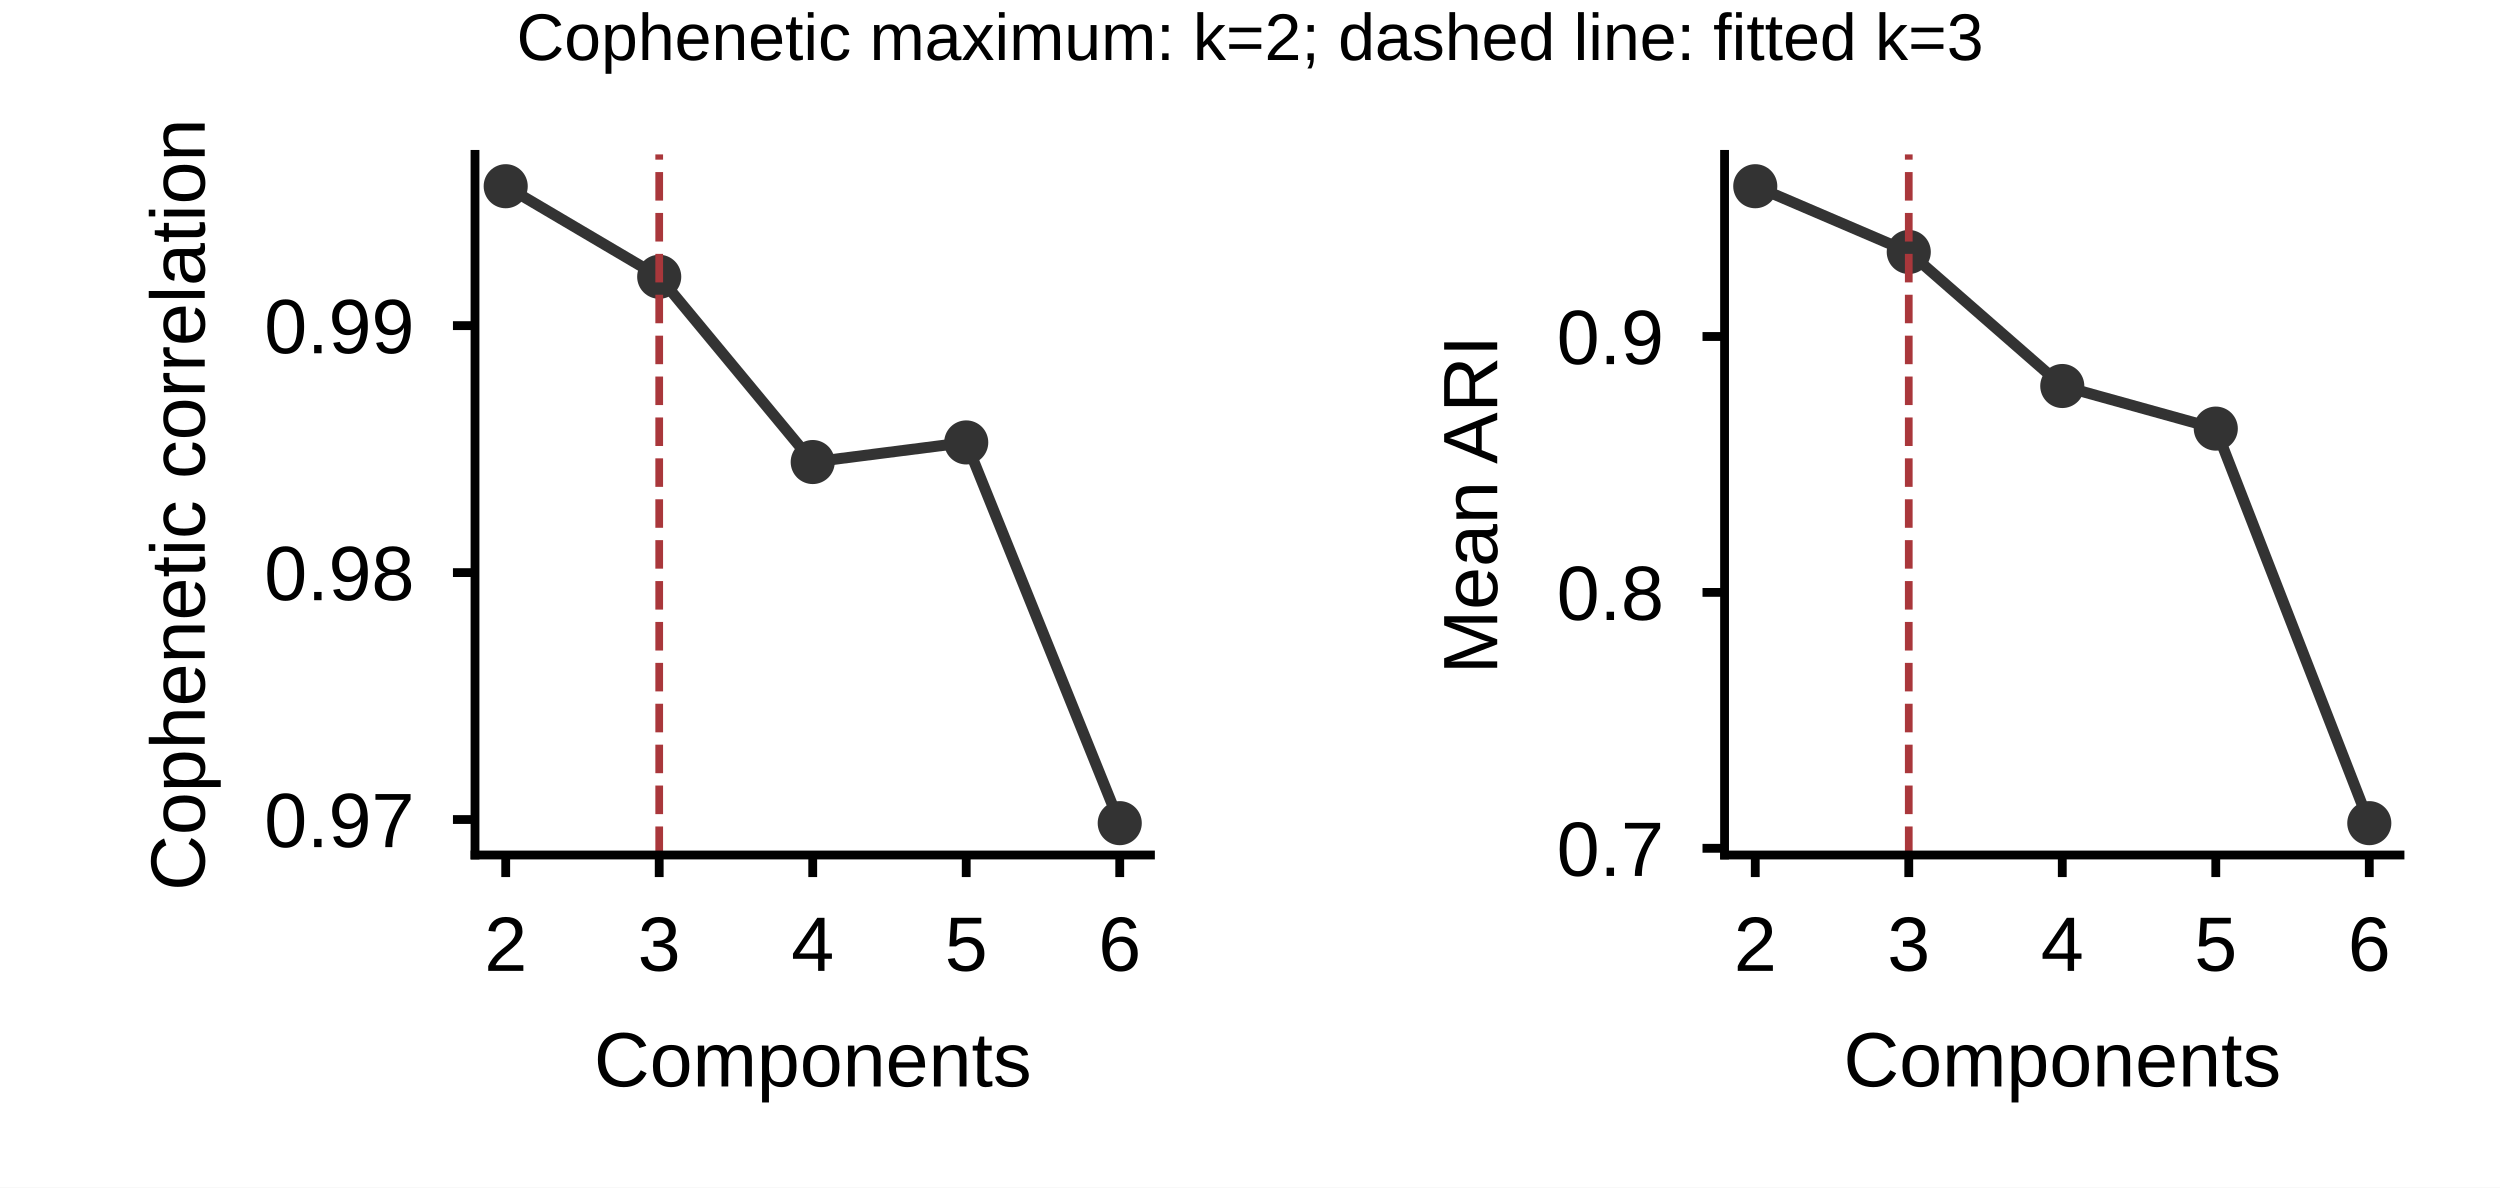
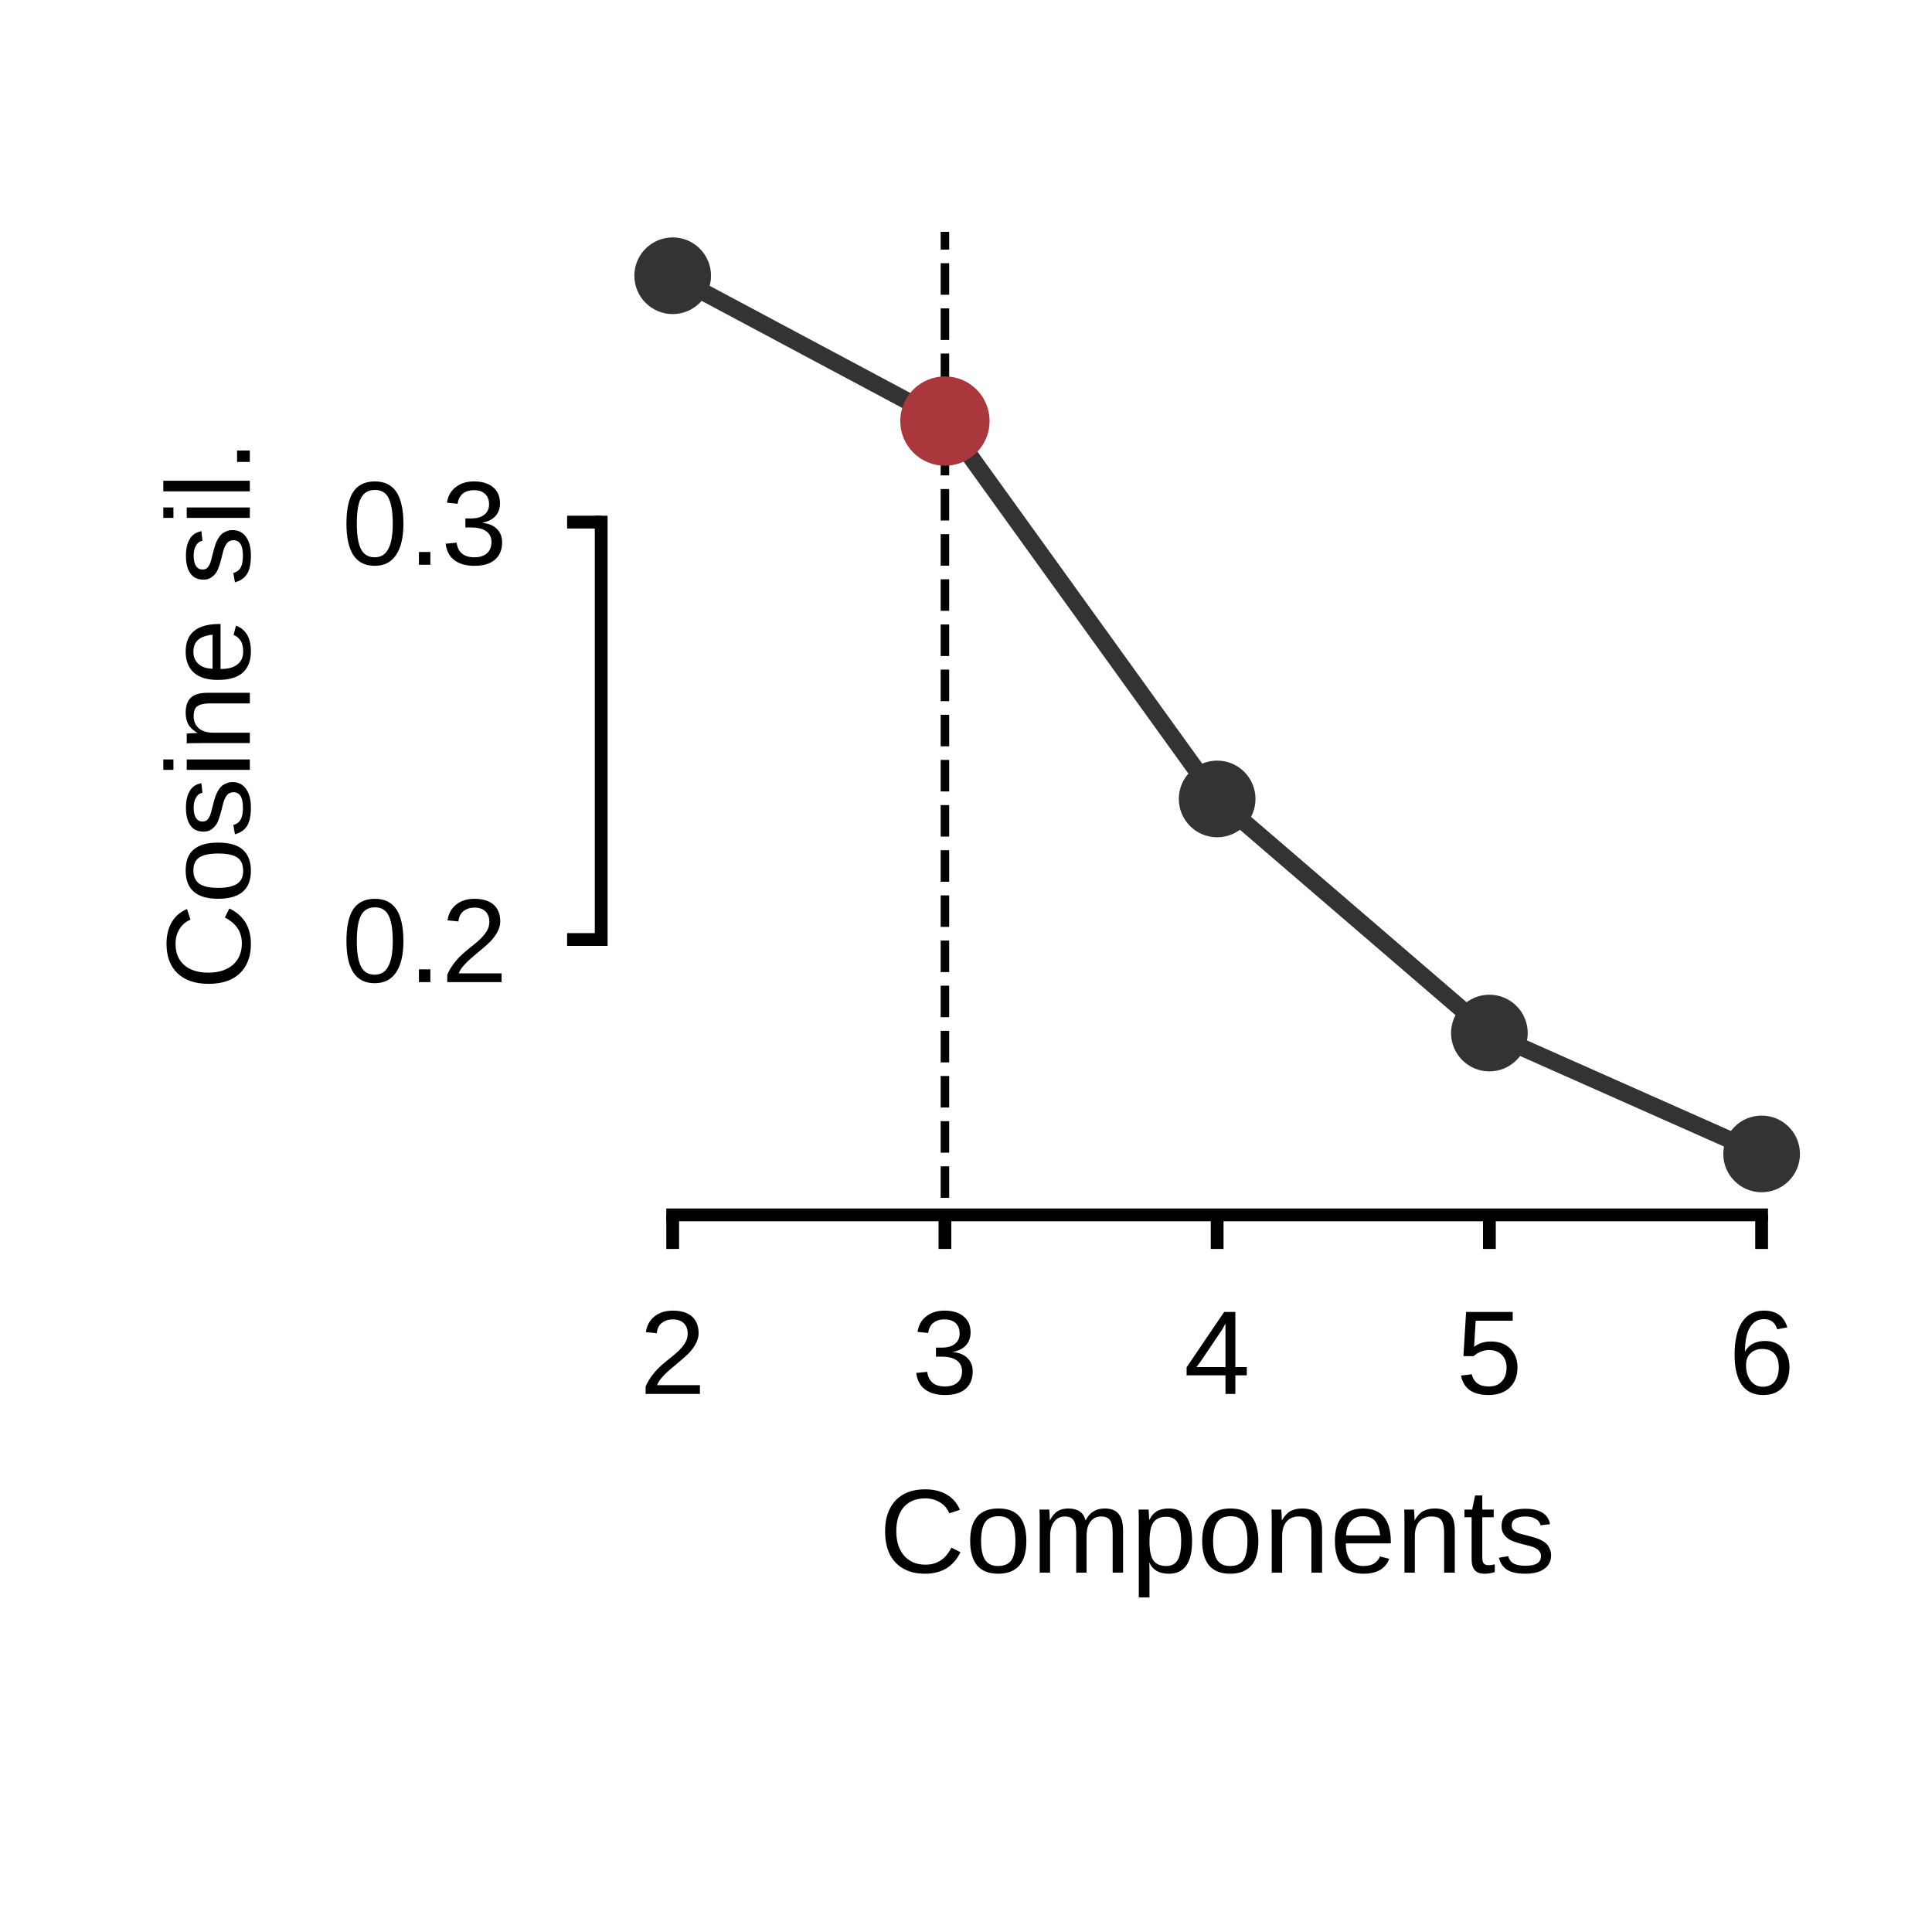
- <svg xmlns="http://www.w3.org/2000/svg" xmlns:xlink="http://www.w3.org/1999/xlink" width="226.772pt" height="107.717pt" viewBox="0 0 226.772 107.717" version="1.1">
+ <svg xmlns="http://www.w3.org/2000/svg" xmlns:xlink="http://www.w3.org/1999/xlink" width="113.386pt" height="113.386pt" viewBox="0 0 113.386 113.386" version="1.1">
  <defs>
    <style type="text/css">*{stroke-linejoin: round; stroke-linecap: butt}</style>
  </defs>
  <g id="figure_1">
    <g id="patch_1">
-       <path d="M 0 107.717  L 226.772 107.717  L 226.772 0  L 0 0  z " style="fill: #ffffff" />
+       <path d="M 0 113.386  L 113.386 113.386  L 113.386 0  L 0 0  z " style="fill: #ffffff" />
    </g>
    <g id="axes_1">
      <g id="patch_2">
-         <path d="M 43.087 77.556  L 104.355 77.556  L 104.355 14.003  L 43.087 14.003  z " style="fill: #ffffff" />
+         <path d="M 36.283 70.299  L 106.583 70.299  L 106.583 13.606  L 36.283 13.606  z " style="fill: #ffffff" />
      </g>
      <g id="matplotlib.axis_1">
        <g id="xtick_1">
          <g id="line2d_1">
            <defs>
-               <path id="mb583cccb7c" d="M 0 0  L 0 2  " style="stroke: #000000; stroke-width: 0.8" />
+               <path id="m6a24700475" d="M 0 0  L 0 2  " style="stroke: #000000; stroke-width: 0.75" />
            </defs>
            <g>
-               <use xlink:href="#mb583cccb7c" x="45.872" y="77.556" style="stroke: #000000; stroke-width: 0.8" />
+               <use xlink:href="#m6a24700475" x="39.479" y="71.299" style="stroke: #000000; stroke-width: 0.75" />
            </g>
          </g>
          <g id="text_1">
-             <text style="font-size: 7px; font-family: 'Arial', sans-serif; text-anchor: middle" x="45.872" y="88.066" transform="rotate(-0 45.87153 88.06637)">2</text>
+             <text style="font-size: 7px; font-family: 'Arial', sans-serif; text-anchor: middle" x="39.479" y="81.81" transform="rotate(-0 39.47888 81.80968)">2</text>
          </g>
        </g>
        <g id="xtick_2">
          <g id="line2d_2">
            <g>
-               <use xlink:href="#mb583cccb7c" x="59.796" y="77.556" style="stroke: #000000; stroke-width: 0.8" />
+               <use xlink:href="#m6a24700475" x="55.456" y="71.299" style="stroke: #000000; stroke-width: 0.75" />
            </g>
          </g>
          <g id="text_2">
-             <text style="font-size: 7px; font-family: 'Arial', sans-serif; text-anchor: middle" x="59.796" y="88.066" transform="rotate(-0 59.7961 88.06637)">3</text>
+             <text style="font-size: 7px; font-family: 'Arial', sans-serif; text-anchor: middle" x="55.456" y="81.81" transform="rotate(-0 55.45598 81.80968)">3</text>
          </g>
        </g>
        <g id="xtick_3">
          <g id="line2d_3">
            <g>
-               <use xlink:href="#mb583cccb7c" x="73.721" y="77.556" style="stroke: #000000; stroke-width: 0.8" />
+               <use xlink:href="#m6a24700475" x="71.433" y="71.299" style="stroke: #000000; stroke-width: 0.75" />
            </g>
          </g>
          <g id="text_3">
-             <text style="font-size: 7px; font-family: 'Arial', sans-serif; text-anchor: middle" x="73.721" y="88.066" transform="rotate(-0 73.72068 88.06637)">4</text>
+             <text style="font-size: 7px; font-family: 'Arial', sans-serif; text-anchor: middle" x="71.433" y="81.81" transform="rotate(-0 71.43307 81.80968)">4</text>
          </g>
        </g>
        <g id="xtick_4">
          <g id="line2d_4">
            <g>
-               <use xlink:href="#mb583cccb7c" x="87.645" y="77.556" style="stroke: #000000; stroke-width: 0.8" />
+               <use xlink:href="#m6a24700475" x="87.41" y="71.299" style="stroke: #000000; stroke-width: 0.75" />
            </g>
          </g>
          <g id="text_4">
-             <text style="font-size: 7px; font-family: 'Arial', sans-serif; text-anchor: middle" x="87.645" y="88.066" transform="rotate(-0 87.64526 88.06637)">5</text>
+             <text style="font-size: 7px; font-family: 'Arial', sans-serif; text-anchor: middle" x="87.41" y="81.81" transform="rotate(-0 87.41017 81.80968)">5</text>
          </g>
        </g>
        <g id="xtick_5">
          <g id="line2d_5">
            <g>
-               <use xlink:href="#mb583cccb7c" x="101.57" y="77.556" style="stroke: #000000; stroke-width: 0.8" />
+               <use xlink:href="#m6a24700475" x="103.387" y="71.299" style="stroke: #000000; stroke-width: 0.75" />
            </g>
          </g>
          <g id="text_5">
-             <text style="font-size: 7px; font-family: 'Arial', sans-serif; text-anchor: middle" x="101.57" y="88.066" transform="rotate(-0 101.5698 88.06637)">6</text>
+             <text style="font-size: 7px; font-family: 'Arial', sans-serif; text-anchor: middle" x="103.387" y="81.81" transform="rotate(-0 103.3873 81.80968)">6</text>
          </g>
        </g>
        <g id="text_6">
-           <text style="font-size: 7px; font-family: 'Arial', sans-serif; text-anchor: middle" x="73.721" y="98.553" transform="rotate(-0 73.72068 98.55341)">Components</text>
+           <text style="font-size: 7px; font-family: 'Arial', sans-serif; text-anchor: middle" x="71.433" y="92.297" transform="rotate(-0 71.43307 92.29671)">Components</text>
        </g>
      </g>
      <g id="matplotlib.axis_2">
        <g id="ytick_1">
          <g id="line2d_6">
            <defs>
-               <path id="m4fbd39d444" d="M 0 0  L -2 0  " style="stroke: #000000; stroke-width: 0.8" />
+               <path id="maeee632f9d" d="M 0 0  L -2 0  " style="stroke: #000000; stroke-width: 0.75" />
            </defs>
            <g>
-               <use xlink:href="#m4fbd39d444" x="43.087" y="74.338" style="stroke: #000000; stroke-width: 0.8" />
+               <use xlink:href="#maeee632f9d" x="35.283" y="55.138" style="stroke: #000000; stroke-width: 0.75" />
            </g>
          </g>
          <g id="text_7">
-             <text style="font-size: 7px; font-family: 'Arial', sans-serif; text-anchor: end" x="37.587" y="76.843" transform="rotate(-0 37.58661 76.84345)">0.97</text>
+             <text style="font-size: 7px; font-family: 'Arial', sans-serif; text-anchor: end" x="29.783" y="57.643" transform="rotate(-0 29.78346 57.64292)">0.2</text>
          </g>
        </g>
        <g id="ytick_2">
          <g id="line2d_7">
            <g>
-               <use xlink:href="#m4fbd39d444" x="43.087" y="51.938" style="stroke: #000000; stroke-width: 0.8" />
+               <use xlink:href="#maeee632f9d" x="35.283" y="30.642" style="stroke: #000000; stroke-width: 0.75" />
            </g>
          </g>
          <g id="text_8">
-             <text style="font-size: 7px; font-family: 'Arial', sans-serif; text-anchor: end" x="37.587" y="54.443" transform="rotate(-0 37.58661 54.4434)">0.98</text>
+             <text style="font-size: 7px; font-family: 'Arial', sans-serif; text-anchor: end" x="29.783" y="33.147" transform="rotate(-0 29.78346 33.14742)">0.3</text>
          </g>
        </g>
-         <g id="ytick_3">
-           <g id="line2d_8">
-             <g>
-               <use xlink:href="#m4fbd39d444" x="43.087" y="29.538" style="stroke: #000000; stroke-width: 0.8" />
-             </g>
-           </g>
-           <g id="text_9">
-             <text style="font-size: 7px; font-family: 'Arial', sans-serif; text-anchor: end" x="37.587" y="32.043" transform="rotate(-0 37.58661 32.04334)">0.99</text>
-           </g>
+         <g id="text_9">
+           <text style="font-size: 7px; font-family: 'Arial', sans-serif; text-anchor: middle" x="14.662" y="41.953" transform="rotate(-90 14.66221 41.95276)">Cosine sil.</text>
        </g>
-         <g id="text_10">
-           <text style="font-size: 7px; font-family: 'Arial', sans-serif; text-anchor: middle" x="18.573" y="45.78" transform="rotate(-90 18.57271 45.77953)">Cophenetic correlation</text>
+       </g>
+       <g id="line2d_8">
+         <path d="M 39.479 16.183  L 55.456 24.712  L 71.433 46.889  L 87.41 60.628  L 103.387 67.722  " clip-path="url(#p07668ceb6d)" style="fill: none; stroke: #333333; stroke-linecap: square" />
+         <defs>
+           <path id="m6dcea59127" d="M 0 1.75  C 0.464 1.75 0.909 1.566 1.237 1.237  C 1.566 0.909 1.75 0.464 1.75 0  C 1.75 -0.464 1.566 -0.909 1.237 -1.237  C 0.909 -1.566 0.464 -1.75 0 -1.75  C -0.464 -1.75 -0.909 -1.566 -1.237 -1.237  C -1.566 -0.909 -1.75 -0.464 -1.75 0  C -1.75 0.464 -1.566 0.909 -1.237 1.237  C -0.909 1.566 -0.464 1.75 0 1.75  z " style="stroke: #333333" />
+         </defs>
+         <g clip-path="url(#p07668ceb6d)">
+           <use xlink:href="#m6dcea59127" x="39.479" y="16.183" style="fill: #333333; stroke: #333333" />
+           <use xlink:href="#m6dcea59127" x="55.456" y="24.712" style="fill: #333333; stroke: #333333" />
+           <use xlink:href="#m6dcea59127" x="71.433" y="46.889" style="fill: #333333; stroke: #333333" />
+           <use xlink:href="#m6dcea59127" x="87.41" y="60.628" style="fill: #333333; stroke: #333333" />
+           <use xlink:href="#m6dcea59127" x="103.387" y="67.722" style="fill: #333333; stroke: #333333" />
        </g>
      </g>
      <g id="line2d_9">
-         <path d="M 45.872 16.892  L 59.796 25.106  L 73.721 41.91  L 87.645 40.132  L 101.57 74.667  " clip-path="url(#p4f363f32b4)" style="fill: none; stroke: #333333; stroke-linecap: square" />
+         <path d="M 55.456 70.299  L 55.456 13.606  " clip-path="url(#p07668ceb6d)" style="fill: none; stroke-dasharray: 1.85,0.8; stroke-dashoffset: 0; stroke: #000000; stroke-width: 0.5" />
+       </g>
+       <g id="patch_3">
+         <path d="M 35.283 55.138  L 35.283 30.642  " style="fill: none; stroke: #000000; stroke-width: 0.75; stroke-linejoin: miter; stroke-linecap: square" />
+       </g>
+       <g id="patch_4">
+         <path d="M 39.479 71.299  L 103.387 71.299  " style="fill: none; stroke: #000000; stroke-width: 0.75; stroke-linejoin: miter; stroke-linecap: square" />
+       </g>
+       <g id="PathCollection_1">
        <defs>
-           <path id="ma04236b3ad" d="M 0 1.5  C 0.398 1.5 0.779 1.342 1.061 1.061  C 1.342 0.779 1.5 0.398 1.5 0  C 1.5 -0.398 1.342 -0.779 1.061 -1.061  C 0.779 -1.342 0.398 -1.5 0 -1.5  C -0.398 -1.5 -0.779 -1.342 -1.061 -1.061  C -1.342 -0.779 -1.5 -0.398 -1.5 0  C -1.5 0.398 -1.342 0.779 -1.061 1.061  C -0.779 1.342 -0.398 1.5 0 1.5  z " style="stroke: #333333" />
+           <path id="m854404eef8" d="M 0 2.121  C 0.563 2.121 1.102 1.898 1.5 1.5  C 1.898 1.102 2.121 0.563 2.121 0  C 2.121 -0.563 1.898 -1.102 1.5 -1.5  C 1.102 -1.898 0.563 -2.121 0 -2.121  C -0.563 -2.121 -1.102 -1.898 -1.5 -1.5  C -1.898 -1.102 -2.121 -0.563 -2.121 0  C -2.121 0.563 -1.898 1.102 -1.5 1.5  C -1.102 1.898 -0.563 2.121 0 2.121  z " style="stroke: #a9373b" />
        </defs>
-         <g clip-path="url(#p4f363f32b4)">
-           <use xlink:href="#ma04236b3ad" x="45.872" y="16.892" style="fill: #333333; stroke: #333333" />
-           <use xlink:href="#ma04236b3ad" x="59.796" y="25.106" style="fill: #333333; stroke: #333333" />
-           <use xlink:href="#ma04236b3ad" x="73.721" y="41.91" style="fill: #333333; stroke: #333333" />
-           <use xlink:href="#ma04236b3ad" x="87.645" y="40.132" style="fill: #333333; stroke: #333333" />
-           <use xlink:href="#ma04236b3ad" x="101.57" y="74.667" style="fill: #333333; stroke: #333333" />
+         <g clip-path="url(#p07668ceb6d)">
+           <use xlink:href="#m854404eef8" x="55.456" y="24.712" style="fill: #a9373b; stroke: #a9373b" />
        </g>
      </g>
-       <g id="line2d_10">
-         <path d="M 59.796 77.556  L 59.796 14.003  " clip-path="url(#p4f363f32b4)" style="fill: none; stroke-dasharray: 2.59,1.12; stroke-dashoffset: 0; stroke: #a9373b; stroke-width: 0.7" />
-       </g>
-       <g id="patch_3">
-         <path d="M 43.087 77.556  L 43.087 14.003  " style="fill: none; stroke: #000000; stroke-width: 0.8; stroke-linejoin: miter; stroke-linecap: square" />
-       </g>
-       <g id="patch_4">
-         <path d="M 43.087 77.556  L 104.355 77.556  " style="fill: none; stroke: #000000; stroke-width: 0.8; stroke-linejoin: miter; stroke-linecap: square" />
-       </g>
-     </g>
-     <g id="axes_2">
-       <g id="patch_5">
-         <path d="M 156.433 77.556  L 217.701 77.556  L 217.701 14.003  L 156.433 14.003  z " style="fill: #ffffff" />
-       </g>
-       <g id="matplotlib.axis_3">
-         <g id="xtick_6">
-           <g id="line2d_11">
-             <g>
-               <use xlink:href="#mb583cccb7c" x="159.218" y="77.556" style="stroke: #000000; stroke-width: 0.8" />
-             </g>
-           </g>
-           <g id="text_11">
-             <text style="font-size: 7px; font-family: 'Arial', sans-serif; text-anchor: middle" x="159.218" y="88.066" transform="rotate(-0 159.2176 88.06637)">2</text>
-           </g>
-         </g>
-         <g id="xtick_7">
-           <g id="line2d_12">
-             <g>
-               <use xlink:href="#mb583cccb7c" x="173.142" y="77.556" style="stroke: #000000; stroke-width: 0.8" />
-             </g>
-           </g>
-           <g id="text_12">
-             <text style="font-size: 7px; font-family: 'Arial', sans-serif; text-anchor: middle" x="173.142" y="88.066" transform="rotate(-0 173.1421 88.06637)">3</text>
-           </g>
-         </g>
-         <g id="xtick_8">
-           <g id="line2d_13">
-             <g>
-               <use xlink:href="#mb583cccb7c" x="187.067" y="77.556" style="stroke: #000000; stroke-width: 0.8" />
-             </g>
-           </g>
-           <g id="text_13">
-             <text style="font-size: 7px; font-family: 'Arial', sans-serif; text-anchor: middle" x="187.067" y="88.066" transform="rotate(-0 187.0667 88.06637)">4</text>
-           </g>
-         </g>
-         <g id="xtick_9">
-           <g id="line2d_14">
-             <g>
-               <use xlink:href="#mb583cccb7c" x="200.991" y="77.556" style="stroke: #000000; stroke-width: 0.8" />
-             </g>
-           </g>
-           <g id="text_14">
-             <text style="font-size: 7px; font-family: 'Arial', sans-serif; text-anchor: middle" x="200.991" y="88.066" transform="rotate(-0 200.9913 88.06637)">5</text>
-           </g>
-         </g>
-         <g id="xtick_10">
-           <g id="line2d_15">
-             <g>
-               <use xlink:href="#mb583cccb7c" x="214.916" y="77.556" style="stroke: #000000; stroke-width: 0.8" />
-             </g>
-           </g>
-           <g id="text_15">
-             <text style="font-size: 7px; font-family: 'Arial', sans-serif; text-anchor: middle" x="214.916" y="88.066" transform="rotate(-0 214.9159 88.06637)">6</text>
-           </g>
-         </g>
-         <g id="text_16">
-           <text style="font-size: 7px; font-family: 'Arial', sans-serif; text-anchor: middle" x="187.067" y="98.553" transform="rotate(-0 187.0667 98.55341)">Components</text>
-         </g>
-       </g>
-       <g id="matplotlib.axis_4">
-         <g id="ytick_4">
-           <g id="line2d_16">
-             <g>
-               <use xlink:href="#m4fbd39d444" x="156.433" y="76.948" style="stroke: #000000; stroke-width: 0.8" />
-             </g>
-           </g>
-           <g id="text_17">
-             <text style="font-size: 7px; font-family: 'Arial', sans-serif; text-anchor: end" x="150.933" y="79.454" transform="rotate(-0 150.9327 79.45357)">0.7</text>
-           </g>
-         </g>
-         <g id="ytick_5">
-           <g id="line2d_17">
-             <g>
-               <use xlink:href="#m4fbd39d444" x="156.433" y="53.736" style="stroke: #000000; stroke-width: 0.8" />
-             </g>
-           </g>
-           <g id="text_18">
-             <text style="font-size: 7px; font-family: 'Arial', sans-serif; text-anchor: end" x="150.933" y="56.241" transform="rotate(-0 150.9327 56.24097)">0.8</text>
-           </g>
-         </g>
-         <g id="ytick_6">
-           <g id="line2d_18">
-             <g>
-               <use xlink:href="#m4fbd39d444" x="156.433" y="30.523" style="stroke: #000000; stroke-width: 0.8" />
-             </g>
-           </g>
-           <g id="text_19">
-             <text style="font-size: 7px; font-family: 'Arial', sans-serif; text-anchor: end" x="150.933" y="33.028" transform="rotate(-0 150.9327 33.02837)">0.9</text>
-           </g>
-         </g>
-         <g id="text_20">
-           <text style="font-size: 7px; font-family: 'Arial', sans-serif; text-anchor: middle" x="135.811" y="45.78" transform="rotate(-90 135.8114 45.77953)">Mean ARI</text>
-         </g>
-       </g>
-       <g id="line2d_19">
-         <path d="M 159.218 16.892  L 173.142 22.857  L 187.067 35.014  L 200.991 38.878  L 214.916 74.667  " clip-path="url(#pbedba7e6e0)" style="fill: none; stroke: #333333; stroke-linecap: square" />
-         <g clip-path="url(#pbedba7e6e0)">
-           <use xlink:href="#ma04236b3ad" x="159.218" y="16.892" style="fill: #333333; stroke: #333333" />
-           <use xlink:href="#ma04236b3ad" x="173.142" y="22.857" style="fill: #333333; stroke: #333333" />
-           <use xlink:href="#ma04236b3ad" x="187.067" y="35.014" style="fill: #333333; stroke: #333333" />
-           <use xlink:href="#ma04236b3ad" x="200.991" y="38.878" style="fill: #333333; stroke: #333333" />
-           <use xlink:href="#ma04236b3ad" x="214.916" y="74.667" style="fill: #333333; stroke: #333333" />
-         </g>
-       </g>
-       <g id="line2d_20">
-         <path d="M 173.142 77.556  L 173.142 14.003  " clip-path="url(#pbedba7e6e0)" style="fill: none; stroke-dasharray: 2.59,1.12; stroke-dashoffset: 0; stroke: #a9373b; stroke-width: 0.7" />
-       </g>
-       <g id="patch_6">
-         <path d="M 156.433 77.556  L 156.433 14.003  " style="fill: none; stroke: #000000; stroke-width: 0.8; stroke-linejoin: miter; stroke-linecap: square" />
-       </g>
-       <g id="patch_7">
-         <path d="M 156.433 77.556  L 217.701 77.556  " style="fill: none; stroke: #000000; stroke-width: 0.8; stroke-linejoin: miter; stroke-linecap: square" />
-       </g>
-     </g>
-     <g id="text_21">
-       <text style="font-size: 6px; font-family: 'Arial', sans-serif; text-anchor: middle" x="113.386" y="5.445" transform="rotate(-0 113.3858 5.444978)">Cophenetic maximum: k=2; dashed line: fitted k=3</text>
    </g>
  </g>
  <defs>
-     <clipPath id="p4f363f32b4">
-       <rect x="43.087" y="14.003" width="61.268" height="63.553" />
-     </clipPath>
-     <clipPath id="pbedba7e6e0">
-       <rect x="156.433" y="14.003" width="61.268" height="63.553" />
+     <clipPath id="p07668ceb6d">
+       <rect x="36.283" y="13.606" width="70.299" height="56.693" />
    </clipPath>
  </defs>
</svg>
